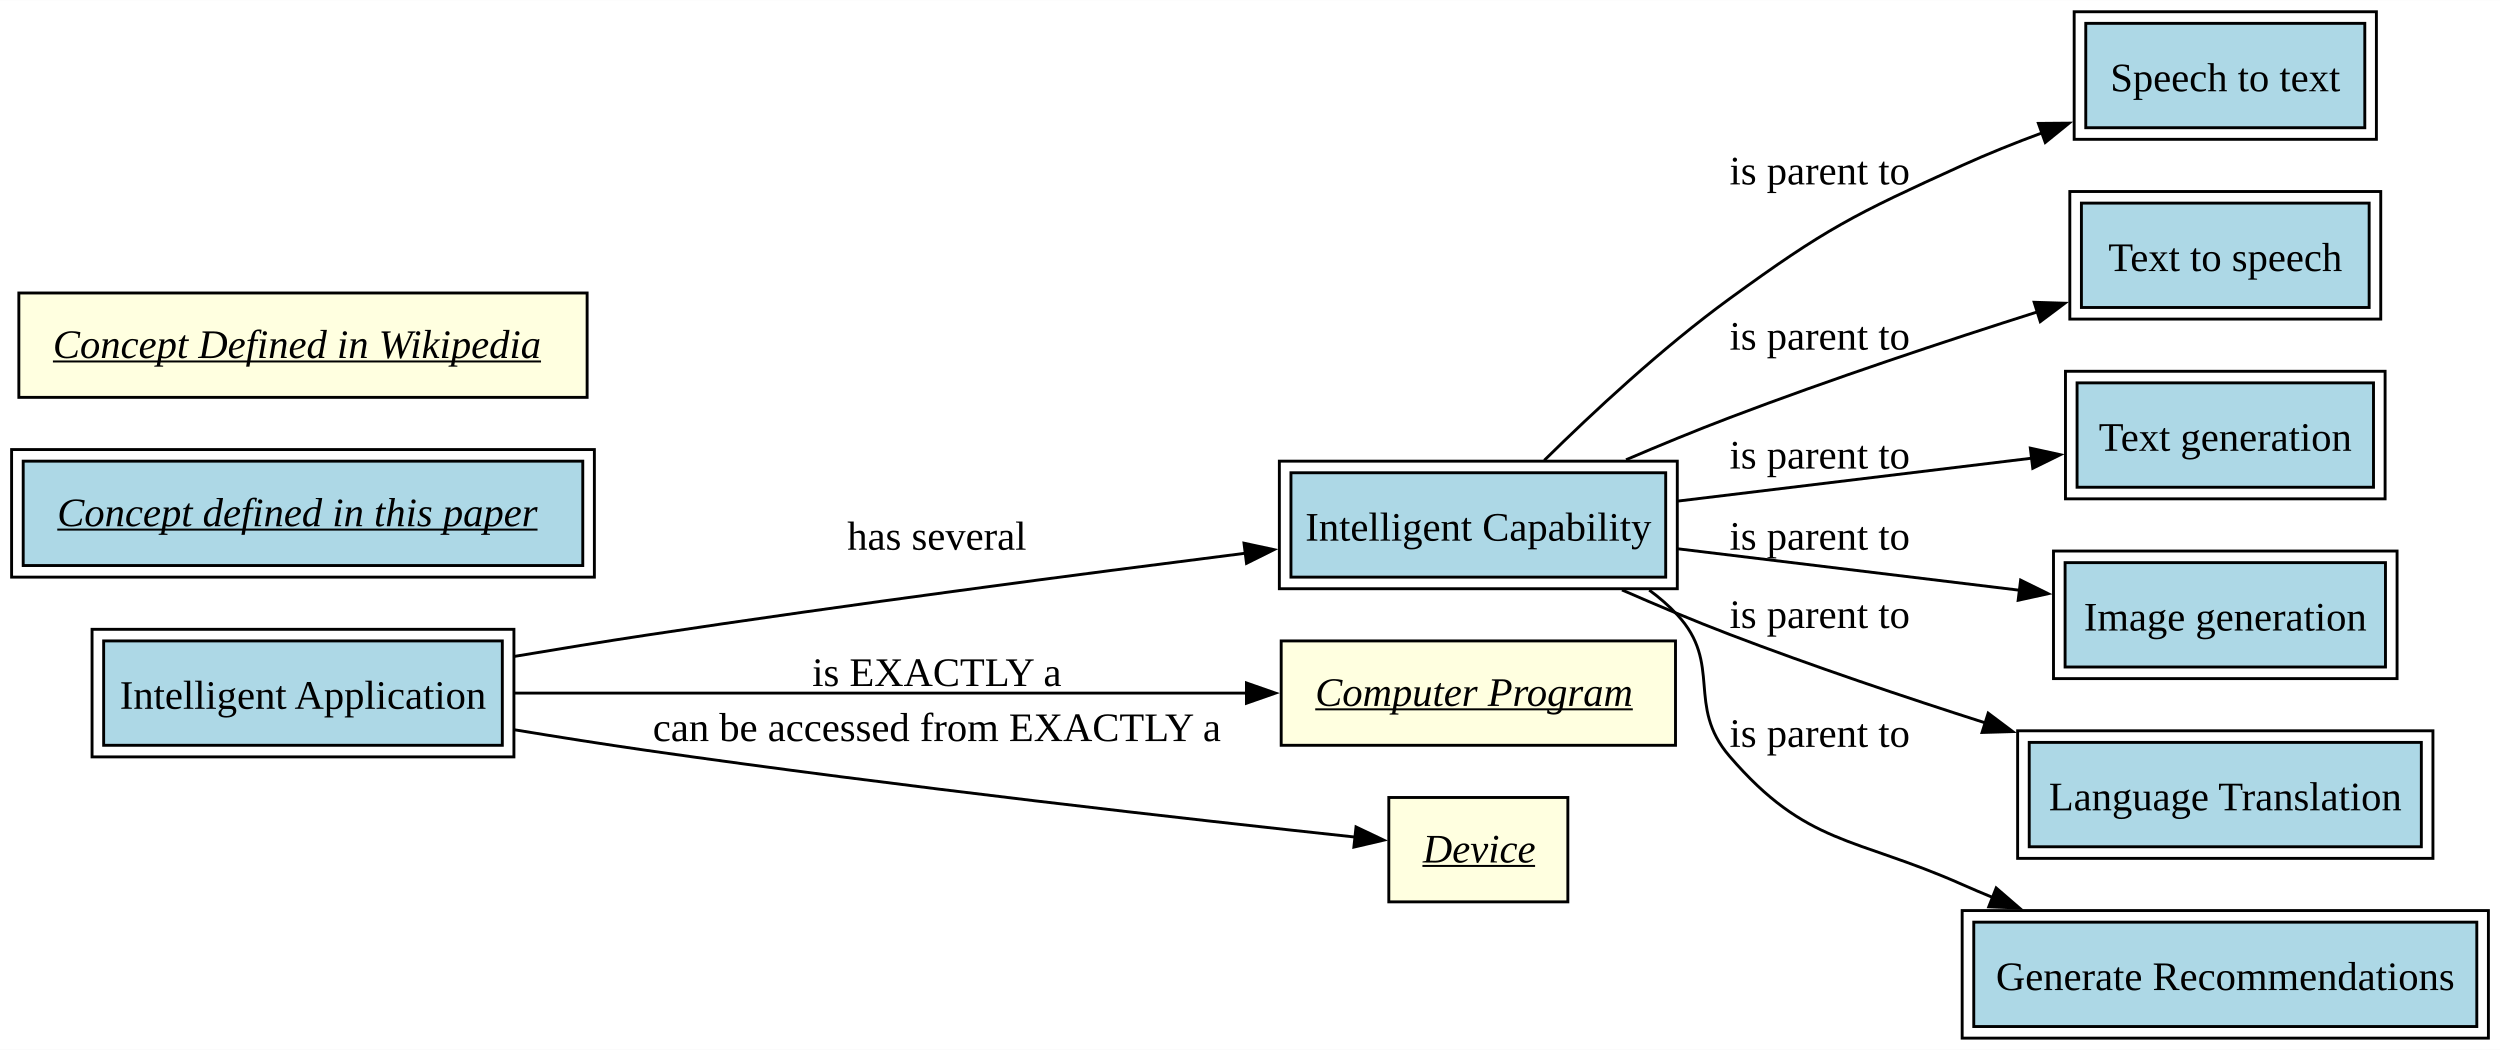
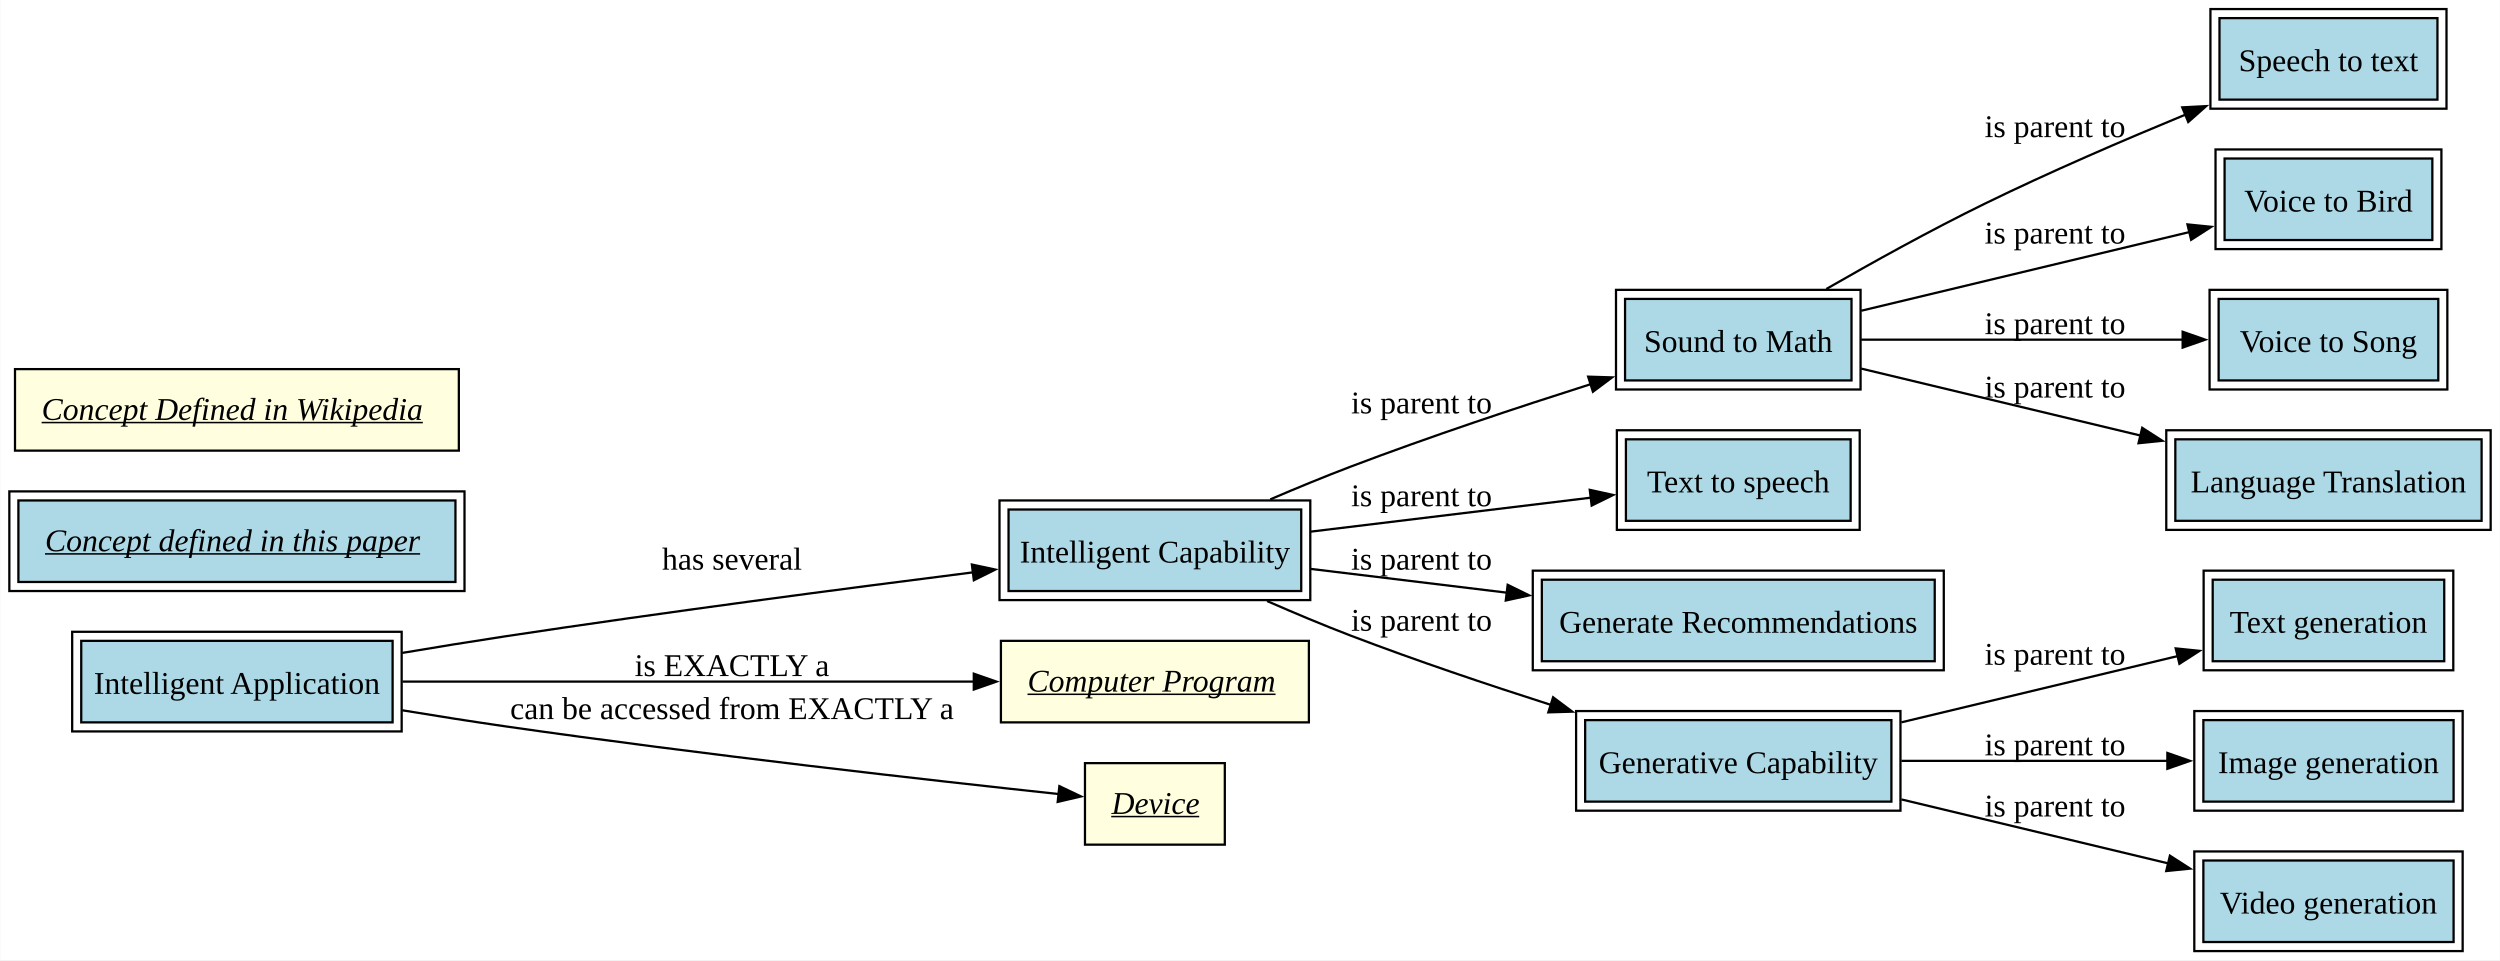
- <svg xmlns="http://www.w3.org/2000/svg" xmlns:xlink="http://www.w3.org/1999/xlink" width="862pt" height="362pt" viewBox="0.00 0.00 862.25 362.00">
-   <g id="graph0" class="graph" transform="scale(1 1) rotate(0) translate(4 358)">
-     <polygon fill="white" stroke="none" points="-4,4 -4,-358 858.25,-358 858.25,4 -4,4" />
+ <svg xmlns="http://www.w3.org/2000/svg" xmlns:xlink="http://www.w3.org/1999/xlink" width="1104pt" height="424pt" viewBox="0.00 0.00 1103.75 424.00">
+   <g id="graph0" class="graph" transform="scale(1 1) rotate(0) translate(4 420)">
+     <polygon fill="white" stroke="none" points="-4,4 -4,-420 1099.75,-420 1099.75,4 -4,4" />
    <g id="node1" class="node">
      <polygon fill="lightblue" stroke="black" points="169.25,-137 31.75,-137 31.75,-101 169.25,-101 169.25,-137" />
      <polygon fill="none" stroke="black" points="173.25,-141 27.75,-141 27.75,-97 173.25,-97 173.25,-141" />
      <text text-anchor="middle" x="100.5" y="-113.58" font-family="Times New Roman,serif" font-size="14.00">Intelligent Application</text>
    </g>
    <g id="node2" class="node">
      <polygon fill="lightblue" stroke="black" points="570.5,-195 441.25,-195 441.25,-159 570.5,-159 570.5,-195" />
      <polygon fill="none" stroke="black" points="574.5,-199 437.25,-199 437.25,-155 574.5,-155 574.5,-199" />
      <text text-anchor="middle" x="505.88" y="-171.57" font-family="Times New Roman,serif" font-size="14.00">Intelligent Capability</text>
    </g>
    <g id="edge3" class="edge">
      <path fill="none" stroke="black" d="M173.52,-131.68C188.53,-134.21 204.27,-136.77 219,-139 288.73,-149.57 368.27,-160.01 425.72,-167.27" />
      <polygon fill="black" stroke="black" points="425.05,-170.71 435.41,-168.48 425.92,-163.76 425.05,-170.71" />
      <text text-anchor="middle" x="319.12" y="-168.45" font-family="Times New Roman,serif" font-size="14.00">has several</text>
    </g>
-     <g id="node10" class="node">
-       <g id="a_node10">
+     <g id="node15" class="node">
+       <g id="a_node15">
        <a xlink:href="https://en.wikipedia.org/wiki/Computer_program" xlink:title=" &lt;i&gt;&lt;u&gt;Computer Program&lt;/u&gt;&lt;/i&gt; ">
          <polygon fill="lightyellow" stroke="black" points="573.88,-137 437.88,-137 437.88,-101 573.88,-101 573.88,-137" />
          <text text-anchor="start" x="445.88" y="-114.58" font-family="Times New Roman,serif" font-size="14.00"> </text>
          <text text-anchor="start" x="449.62" y="-114.58" font-family="Times New Roman,serif" font-style="italic" text-decoration="underline" font-size="14.00">Computer Program</text>
          <text text-anchor="start" x="562.12" y="-114.58" font-family="Times New Roman,serif" font-size="14.00"> </text>
        </a>
      </g>
    </g>
    <g id="edge1" class="edge">
      <path fill="none" stroke="black" d="M173.62,-119C244.6,-119 352.72,-119 425.96,-119" />
      <polygon fill="black" stroke="black" points="425.9,-122.5 435.9,-119 425.9,-115.5 425.9,-122.5" />
      <text text-anchor="middle" x="319.12" y="-121.45" font-family="Times New Roman,serif" font-size="14.00">is EXACTLY a</text>
    </g>
-     <g id="node12" class="node">
-       <g id="a_node12">
+     <g id="node17" class="node">
+       <g id="a_node17">
        <a xlink:href="https://en.wikipedia.org/wiki/Device" xlink:title=" &lt;i&gt;&lt;u&gt;Device&lt;/u&gt;&lt;/i&gt; ">
          <polygon fill="lightyellow" stroke="black" points="536.75,-83 475,-83 475,-47 536.75,-47 536.75,-83" />
          <text text-anchor="start" x="483" y="-60.58" font-family="Times New Roman,serif" font-size="14.00"> </text>
          <text text-anchor="start" x="486.75" y="-60.58" font-family="Times New Roman,serif" font-style="italic" text-decoration="underline" font-size="14.00">Device</text>
          <text text-anchor="start" x="525" y="-60.58" font-family="Times New Roman,serif" font-size="14.00"> </text>
        </a>
      </g>
    </g>
    <g id="edge2" class="edge">
      <path fill="none" stroke="black" d="M173.5,-106.34C188.51,-103.86 204.26,-101.37 219,-99.25 305.84,-86.76 407.98,-75.3 463.62,-69.32" />
      <polygon fill="black" stroke="black" points="463.69,-72.84 473.26,-68.29 462.95,-65.88 463.69,-72.84" />
      <text text-anchor="middle" x="319.12" y="-102.45" font-family="Times New Roman,serif" font-size="14.00">can be accessed from EXACTLY a</text>
    </g>
    <g id="node3" class="node">
-       <polygon fill="lightblue" stroke="black" points="811.62,-350 715.38,-350 715.38,-314 811.62,-314 811.62,-350" />
-       <polygon fill="none" stroke="black" points="815.62,-354 711.38,-354 711.38,-310 815.62,-310 815.62,-354" />
-       <text text-anchor="middle" x="763.5" y="-326.57" font-family="Times New Roman,serif" font-size="14.00">Speech to text</text>
+       <polygon fill="lightblue" stroke="black" points="813.5,-288 713.5,-288 713.5,-252 813.5,-252 813.5,-288" />
+       <polygon fill="none" stroke="black" points="817.5,-292 709.5,-292 709.5,-248 817.5,-248 817.5,-292" />
+       <text text-anchor="middle" x="763.5" y="-264.57" font-family="Times New Roman,serif" font-size="14.00">Sound to Math</text>
+     </g>
+     <g id="edge10" class="edge">
+       <path fill="none" stroke="black" d="M556.82,-199.48C568.45,-204.46 580.84,-209.57 592.5,-214 627.21,-227.19 666.56,-240.26 698.65,-250.46" />
+       <polygon fill="black" stroke="black" points="697.2,-253.67 707.79,-253.35 699.31,-247 697.2,-253.67" />
+       <text text-anchor="middle" x="623.62" y="-237.45" font-family="Times New Roman,serif" font-size="14.00">is parent to</text>
+     </g>
+     <g id="node7" class="node">
+       <polygon fill="lightblue" stroke="black" points="813.12,-226 713.88,-226 713.88,-190 813.12,-190 813.12,-226" />
+       <polygon fill="none" stroke="black" points="817.12,-230 709.88,-230 709.88,-186 817.12,-186 817.12,-230" />
+       <text text-anchor="middle" x="763.5" y="-202.57" font-family="Times New Roman,serif" font-size="14.00">Text to speech</text>
+     </g>
+     <g id="edge4" class="edge">
+       <path fill="none" stroke="black" d="M574.71,-185.23C613.04,-189.88 660.69,-195.65 698.4,-200.23" />
+       <polygon fill="black" stroke="black" points="697.91,-203.69 708.26,-201.42 698.75,-196.74 697.91,-203.69" />
+       <text text-anchor="middle" x="623.62" y="-196.45" font-family="Times New Roman,serif" font-size="14.00">is parent to</text>
+     </g>
+     <g id="node12" class="node">
+       <polygon fill="lightblue" stroke="black" points="850.25,-164 676.75,-164 676.75,-128 850.25,-128 850.25,-164" />
+       <polygon fill="none" stroke="black" points="854.25,-168 672.75,-168 672.75,-124 854.25,-124 854.25,-168" />
+       <text text-anchor="middle" x="763.5" y="-140.57" font-family="Times New Roman,serif" font-size="14.00">Generate Recommendations</text>
    </g>
    <g id="edge5" class="edge">
-       <path fill="none" stroke="black" d="M528.61,-199.28C545.27,-215.71 569.26,-238.07 592.5,-255 625.73,-279.21 635.32,-283.99 672.75,-301 681.58,-305.01 691.1,-308.82 700.51,-312.3" />
-       <polygon fill="black" stroke="black" points="699.04,-315.49 709.64,-315.58 701.41,-308.91 699.04,-315.49" />
-       <text text-anchor="middle" x="623.62" y="-294.45" font-family="Times New Roman,serif" font-size="14.00">is parent to</text>
+       <path fill="none" stroke="black" d="M574.71,-168.77C601.33,-165.55 632.45,-161.77 661.6,-158.24" />
+       <polygon fill="black" stroke="black" points="661.66,-161.75 671.17,-157.08 660.82,-154.81 661.66,-161.75" />
+       <text text-anchor="middle" x="623.62" y="-168.45" font-family="Times New Roman,serif" font-size="14.00">is parent to</text>
    </g>
-     <g id="node4" class="node">
-       <polygon fill="lightblue" stroke="black" points="813.12,-288 713.88,-288 713.88,-252 813.12,-252 813.12,-288" />
-       <polygon fill="none" stroke="black" points="817.12,-292 709.88,-292 709.88,-248 817.12,-248 817.12,-292" />
-       <text text-anchor="middle" x="763.5" y="-264.57" font-family="Times New Roman,serif" font-size="14.00">Text to speech</text>
-     </g>
-     <g id="edge4" class="edge">
-       <path fill="none" stroke="black" d="M556.82,-199.48C568.45,-204.46 580.84,-209.57 592.5,-214 627.34,-227.24 666.85,-240.36 699.01,-250.58" />
-       <polygon fill="black" stroke="black" points="697.58,-253.8 708.17,-253.47 699.69,-247.12 697.58,-253.8" />
-       <text text-anchor="middle" x="623.62" y="-237.45" font-family="Times New Roman,serif" font-size="14.00">is parent to</text>
-     </g>
-     <g id="node5" class="node">
-       <polygon fill="lightblue" stroke="black" points="814.62,-226 712.38,-226 712.38,-190 814.62,-190 814.62,-226" />
-       <polygon fill="none" stroke="black" points="818.62,-230 708.38,-230 708.38,-186 818.62,-186 818.62,-230" />
-       <text text-anchor="middle" x="763.5" y="-202.57" font-family="Times New Roman,serif" font-size="14.00">Text generation</text>
+     <g id="node13" class="node">
+       <polygon fill="lightblue" stroke="black" points="831.12,-102 695.88,-102 695.88,-66 831.12,-66 831.12,-102" />
+       <polygon fill="none" stroke="black" points="835.12,-106 691.88,-106 691.88,-62 835.12,-62 835.12,-106" />
+       <text text-anchor="middle" x="763.5" y="-78.58" font-family="Times New Roman,serif" font-size="14.00">Generative Capability</text>
    </g>
    <g id="edge6" class="edge">
-       <path fill="none" stroke="black" d="M574.71,-185.23C612.51,-189.81 659.36,-195.49 696.81,-200.03" />
-       <polygon fill="black" stroke="black" points="696.26,-203.49 706.61,-201.22 697.1,-196.54 696.26,-203.49" />
-       <text text-anchor="middle" x="623.62" y="-196.45" font-family="Times New Roman,serif" font-size="14.00">is parent to</text>
-     </g>
-     <g id="node6" class="node">
-       <polygon fill="lightblue" stroke="black" points="818.75,-164 708.25,-164 708.25,-128 818.75,-128 818.75,-164" />
-       <polygon fill="none" stroke="black" points="822.75,-168 704.25,-168 704.25,-124 822.75,-124 822.75,-168" />
-       <text text-anchor="middle" x="763.5" y="-140.57" font-family="Times New Roman,serif" font-size="14.00">Image generation</text>
-     </g>
-     <g id="edge7" class="edge">
-       <path fill="none" stroke="black" d="M574.71,-168.77C611.17,-164.35 656.05,-158.91 692.79,-154.45" />
-       <polygon fill="black" stroke="black" points="692.91,-157.97 702.41,-153.29 692.06,-151.02 692.91,-157.97" />
-       <text text-anchor="middle" x="623.62" y="-168.45" font-family="Times New Roman,serif" font-size="14.00">is parent to</text>
-     </g>
-     <g id="node7" class="node">
-       <polygon fill="lightblue" stroke="black" points="831.12,-102 695.88,-102 695.88,-66 831.12,-66 831.12,-102" />
-       <polygon fill="none" stroke="black" points="835.12,-106 691.88,-106 691.88,-62 835.12,-62 835.12,-106" />
-       <text text-anchor="middle" x="763.5" y="-78.58" font-family="Times New Roman,serif" font-size="14.00">Language Translation</text>
-     </g>
-     <g id="edge8" class="edge">
      <path fill="none" stroke="black" d="M555.42,-154.58C567.44,-149.31 580.36,-143.89 592.5,-139.25 621.04,-128.35 652.76,-117.67 681,-108.64" />
      <polygon fill="black" stroke="black" points="681.72,-112.09 690.2,-105.73 679.61,-105.42 681.72,-112.09" />
      <text text-anchor="middle" x="623.62" y="-141.45" font-family="Times New Roman,serif" font-size="14.00">is parent to</text>
    </g>
+     <g id="node4" class="node">
+       <polygon fill="lightblue" stroke="black" points="1072.25,-412 976,-412 976,-376 1072.25,-376 1072.25,-412" />
+       <polygon fill="none" stroke="black" points="1076.25,-416 972,-416 972,-372 1076.25,-372 1076.25,-416" />
+       <text text-anchor="middle" x="1024.12" y="-388.57" font-family="Times New Roman,serif" font-size="14.00">Speech to text</text>
+     </g>
+     <g id="edge11" class="edge">
+       <path fill="none" stroke="black" d="M802.37,-292.39C822.79,-304.13 848.59,-318.44 872.25,-330 900.91,-344.01 933.41,-358.02 960.88,-369.35" />
+       <polygon fill="black" stroke="black" points="959.55,-372.59 970.13,-373.14 962.21,-366.11 959.55,-372.59" />
+       <text text-anchor="middle" x="903.38" y="-359.45" font-family="Times New Roman,serif" font-size="14.00">is parent to</text>
+     </g>
+     <g id="node5" class="node">
+       <polygon fill="lightblue" stroke="black" points="1070,-350 978.25,-350 978.25,-314 1070,-314 1070,-350" />
+       <polygon fill="none" stroke="black" points="1074,-354 974.25,-354 974.25,-310 1074,-310 1074,-354" />
+       <text text-anchor="middle" x="1024.12" y="-326.57" font-family="Times New Roman,serif" font-size="14.00">Voice to Bird</text>
+     </g>
+     <g id="edge12" class="edge">
+       <path fill="none" stroke="black" d="M817.77,-282.77C859.94,-292.88 918.84,-307 962.75,-317.53" />
+       <polygon fill="black" stroke="black" points="961.85,-320.91 972.39,-319.84 963.48,-314.1 961.85,-320.91" />
+       <text text-anchor="middle" x="903.38" y="-312.45" font-family="Times New Roman,serif" font-size="14.00">is parent to</text>
+     </g>
+     <g id="node6" class="node">
+       <polygon fill="lightblue" stroke="black" points="1072.62,-288 975.62,-288 975.62,-252 1072.62,-252 1072.62,-288" />
+       <polygon fill="none" stroke="black" points="1076.62,-292 971.62,-292 971.62,-248 1076.62,-248 1076.62,-292" />
+       <text text-anchor="middle" x="1024.12" y="-264.57" font-family="Times New Roman,serif" font-size="14.00">Voice to Song</text>
+     </g>
+     <g id="edge13" class="edge">
+       <path fill="none" stroke="black" d="M817.77,-270C859.04,-270 916.33,-270 959.91,-270" />
+       <polygon fill="black" stroke="black" points="959.73,-273.5 969.73,-270 959.73,-266.5 959.73,-273.5" />
+       <text text-anchor="middle" x="903.38" y="-272.45" font-family="Times New Roman,serif" font-size="14.00">is parent to</text>
+     </g>
+     <g id="node11" class="node">
+       <polygon fill="lightblue" stroke="black" points="1091.75,-226 956.5,-226 956.5,-190 1091.75,-190 1091.75,-226" />
+       <polygon fill="none" stroke="black" points="1095.75,-230 952.5,-230 952.5,-186 1095.75,-186 1095.75,-230" />
+       <text text-anchor="middle" x="1024.12" y="-202.57" font-family="Times New Roman,serif" font-size="14.00">Language Translation</text>
+     </g>
+     <g id="edge14" class="edge">
+       <path fill="none" stroke="black" d="M817.77,-257.23C853.32,-248.71 900.76,-237.33 941.08,-227.67" />
+       <polygon fill="black" stroke="black" points="941.87,-231.08 950.78,-225.34 940.24,-224.27 941.87,-231.08" />
+       <text text-anchor="middle" x="903.38" y="-244.45" font-family="Times New Roman,serif" font-size="14.00">is parent to</text>
+     </g>
    <g id="node8" class="node">
-       <polygon fill="lightblue" stroke="black" points="850.25,-40 676.75,-40 676.75,-4 850.25,-4 850.25,-40" />
-       <polygon fill="none" stroke="black" points="854.25,-44 672.75,-44 672.75,0 854.25,0 854.25,-44" />
-       <text text-anchor="middle" x="763.5" y="-16.57" font-family="Times New Roman,serif" font-size="14.00">Generate Recommendations</text>
+       <polygon fill="lightblue" stroke="black" points="1075.25,-164 973,-164 973,-128 1075.25,-128 1075.25,-164" />
+       <polygon fill="none" stroke="black" points="1079.25,-168 969,-168 969,-124 1079.25,-124 1079.25,-168" />
+       <text text-anchor="middle" x="1024.12" y="-140.57" font-family="Times New Roman,serif" font-size="14.00">Text generation</text>
+     </g>
+     <g id="node9" class="node">
+       <polygon fill="lightblue" stroke="black" points="1079.38,-102 968.88,-102 968.88,-66 1079.38,-66 1079.38,-102" />
+       <polygon fill="none" stroke="black" points="1083.38,-106 964.88,-106 964.88,-62 1083.38,-62 1083.38,-106" />
+       <text text-anchor="middle" x="1024.12" y="-78.58" font-family="Times New Roman,serif" font-size="14.00">Image generation</text>
+     </g>
+     <g id="node10" class="node">
+       <polygon fill="lightblue" stroke="black" points="1079.38,-40 968.88,-40 968.88,-4 1079.38,-4 1079.38,-40" />
+       <polygon fill="none" stroke="black" points="1083.38,-44 964.88,-44 964.88,0 1083.38,0 1083.38,-44" />
+       <text text-anchor="middle" x="1024.12" y="-16.57" font-family="Times New Roman,serif" font-size="14.00">Video generation</text>
+     </g>
+     <g id="edge7" class="edge">
+       <path fill="none" stroke="black" d="M835.51,-101.02C873.76,-110.19 920.61,-121.42 957.92,-130.37" />
+       <polygon fill="black" stroke="black" points="956.66,-133.67 967.2,-132.59 958.3,-126.86 956.66,-133.67" />
+       <text text-anchor="middle" x="903.38" y="-126.45" font-family="Times New Roman,serif" font-size="14.00">is parent to</text>
+     </g>
+     <g id="edge8" class="edge">
+       <path fill="none" stroke="black" d="M835.51,-84C872.24,-84 916.9,-84 953.43,-84" />
+       <polygon fill="black" stroke="black" points="952.98,-87.5 962.98,-84 952.98,-80.5 952.98,-87.5" />
+       <text text-anchor="middle" x="903.38" y="-86.45" font-family="Times New Roman,serif" font-size="14.00">is parent to</text>
    </g>
    <g id="edge9" class="edge">
-       <path fill="none" stroke="black" d="M564.82,-154.53C568.33,-151.96 571.6,-149.13 574.5,-146 590.2,-129.06 577.44,-114.76 592.5,-97.25 619.06,-66.37 635.53,-69.54 672.75,-53 676.25,-51.45 679.84,-49.92 683.5,-48.43" />
-       <polygon fill="black" stroke="black" points="684.48,-51.8 692.5,-44.88 681.92,-45.29 684.48,-51.8" />
-       <text text-anchor="middle" x="623.62" y="-100.45" font-family="Times New Roman,serif" font-size="14.00">is parent to</text>
+       <path fill="none" stroke="black" d="M835.51,-66.98C872.24,-58.17 916.9,-47.47 953.43,-38.71" />
+       <polygon fill="black" stroke="black" points="954.11,-42.14 963.02,-36.41 952.48,-35.34 954.11,-42.14" />
+       <text text-anchor="middle" x="903.38" y="-59.45" font-family="Times New Roman,serif" font-size="14.00">is parent to</text>
    </g>
-     <g id="node9" class="node">
+     <g id="node14" class="node">
      <polygon fill="lightblue" stroke="black" points="197,-199 4,-199 4,-163 197,-163 197,-199" />
      <polygon fill="none" stroke="black" points="201,-203 0,-203 0,-159 201,-159 201,-203" />
      <text text-anchor="start" x="12" y="-176.57" font-family="Times New Roman,serif" font-size="14.00"> </text>
      <text text-anchor="start" x="15.75" y="-176.57" font-family="Times New Roman,serif" font-style="italic" text-decoration="underline" font-size="14.00">Concept defined in this paper</text>
      <text text-anchor="start" x="185.25" y="-176.57" font-family="Times New Roman,serif" font-size="14.00"> </text>
    </g>
-     <g id="node11" class="node">
-       <g id="a_node11">
+     <g id="node16" class="node">
+       <g id="a_node16">
        <a xlink:href="https://en.wikipedia.org/" xlink:title=" &lt;i&gt;&lt;u&gt;Concept Defined in Wikipedia&lt;/u&gt;&lt;/i&gt; ">
          <polygon fill="lightyellow" stroke="black" points="198.5,-257 2.5,-257 2.5,-221 198.5,-221 198.5,-257" />
          <text text-anchor="start" x="10.5" y="-234.57" font-family="Times New Roman,serif" font-size="14.00"> </text>
          <text text-anchor="start" x="14.25" y="-234.57" font-family="Times New Roman,serif" font-style="italic" text-decoration="underline" font-size="14.00">Concept Defined in Wikipedia</text>
          <text text-anchor="start" x="186.75" y="-234.57" font-family="Times New Roman,serif" font-size="14.00"> </text>
        </a>
      </g>
    </g>
  </g>
</svg>
